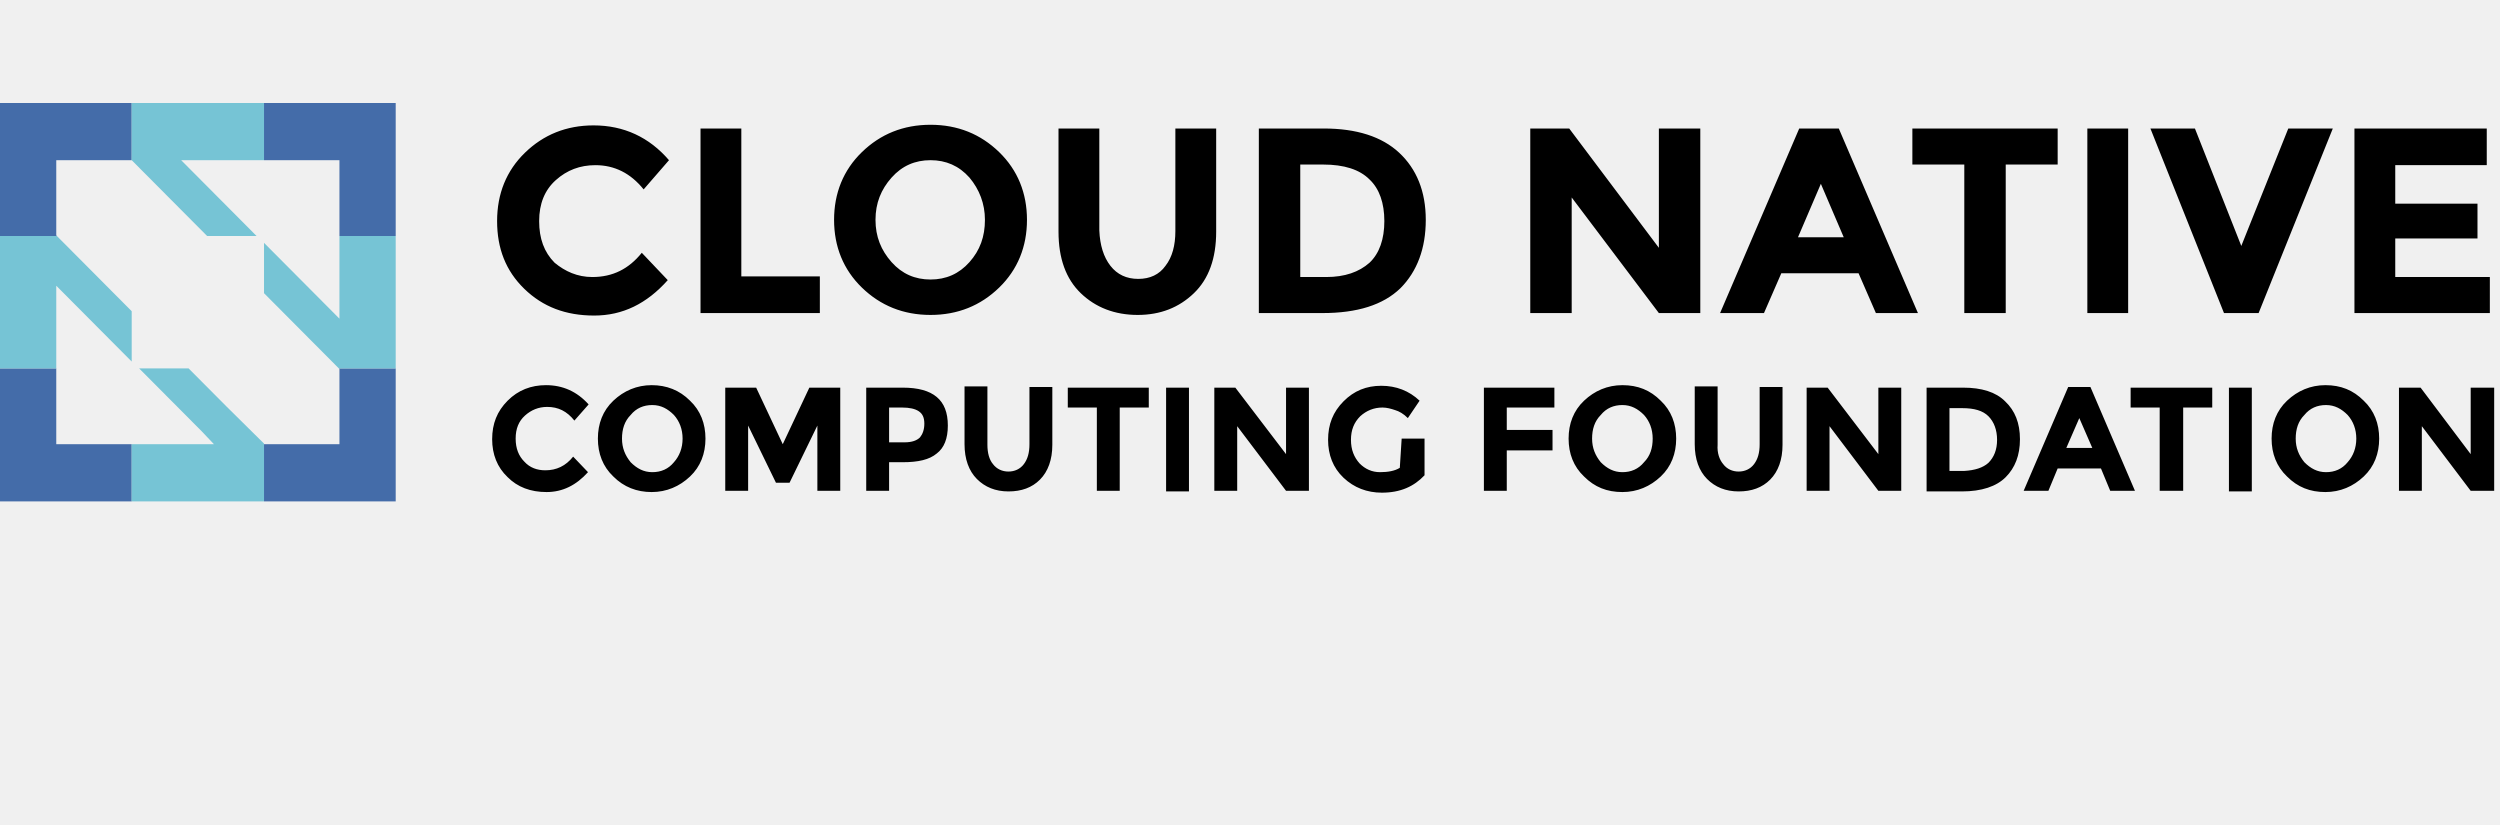
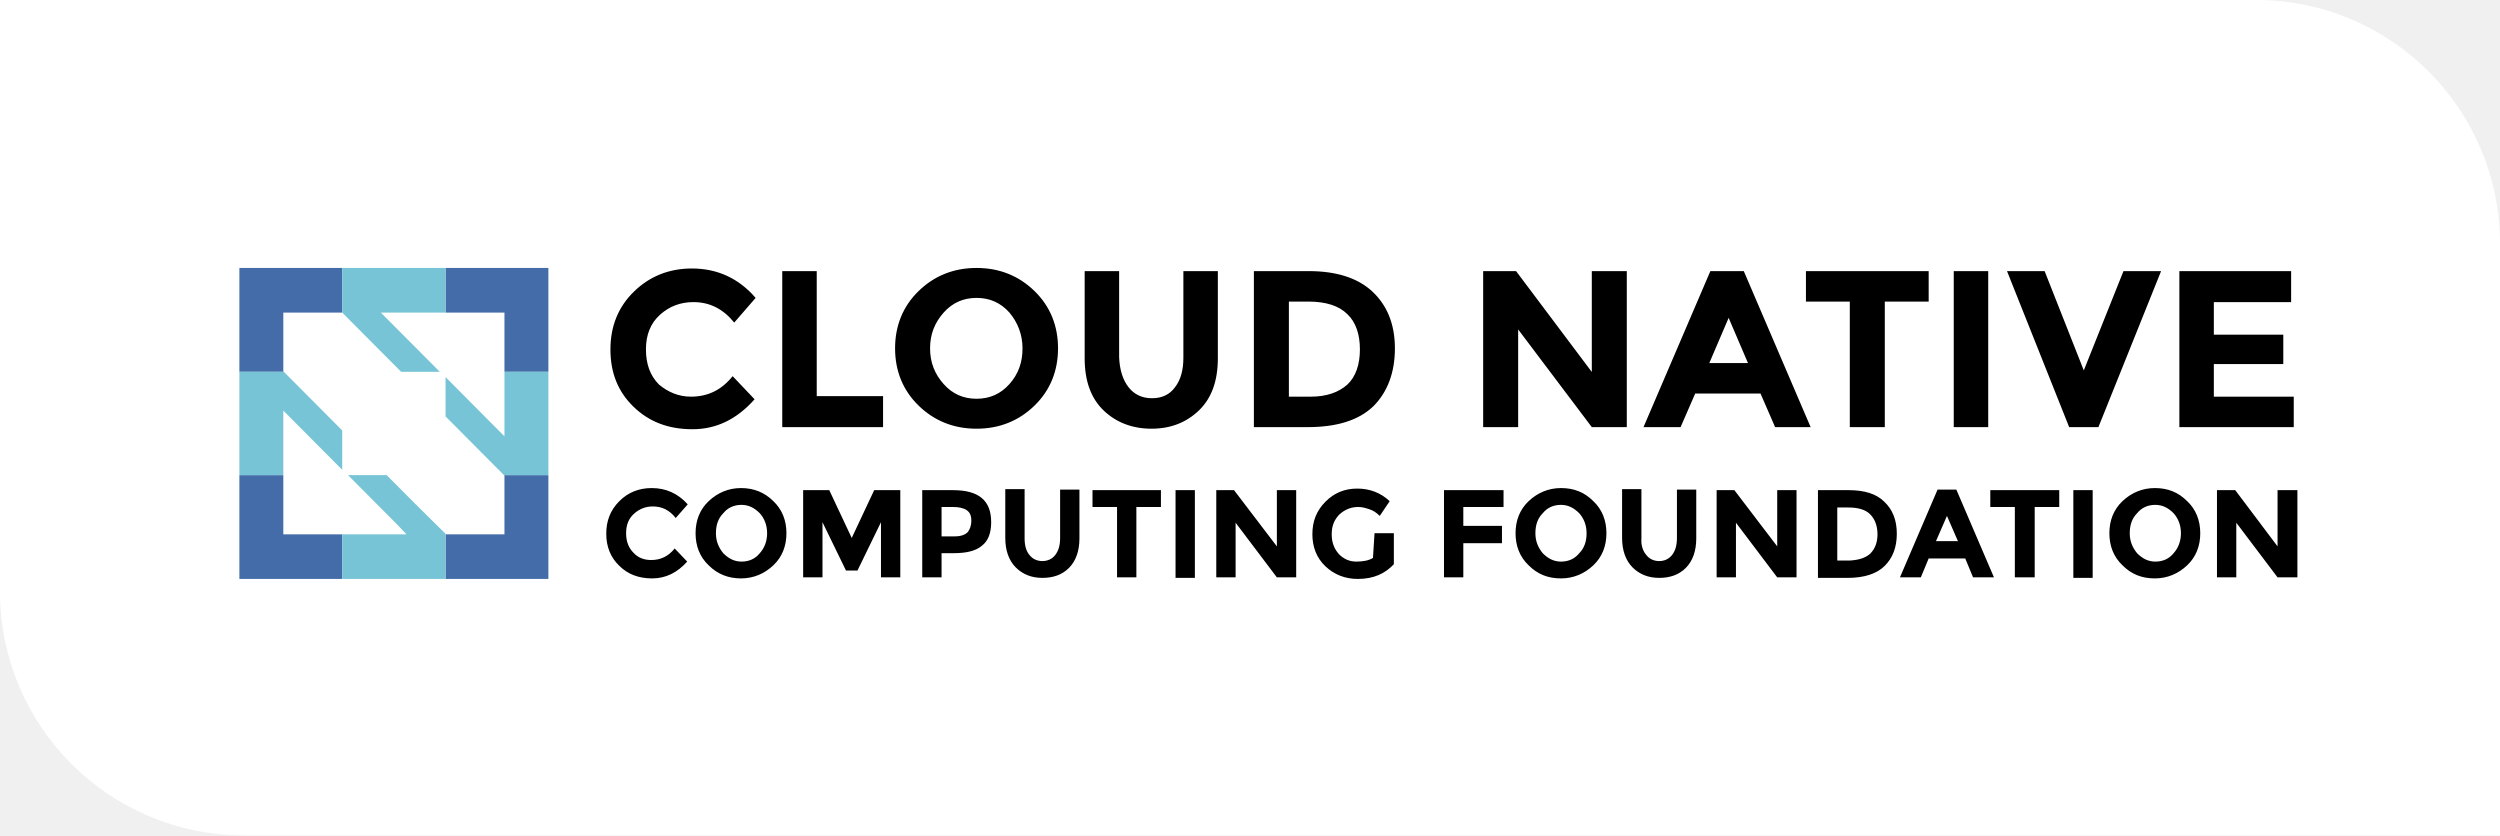
- <svg xmlns="http://www.w3.org/2000/svg" width="364" height="120" viewBox="0 0 364 90" fill="none">
-   <path d="M86.242 25.335C89.213 25.335 91.553 24.159 93.444 21.806L97.225 25.788C94.164 29.226 90.653 30.945 86.512 30.945C82.371 30.945 79.04 29.678 76.339 27.054C73.639 24.43 72.378 21.173 72.378 17.192C72.378 13.21 73.729 9.863 76.429 7.239C79.13 4.614 82.461 3.257 86.422 3.257C90.833 3.257 94.524 4.976 97.405 8.324L93.714 12.577C91.823 10.225 89.483 9.048 86.692 9.048C84.442 9.048 82.551 9.772 80.931 11.22C79.31 12.668 78.5 14.658 78.5 17.192C78.5 19.725 79.22 21.716 80.751 23.254C82.281 24.521 84.081 25.335 86.242 25.335V25.335ZM101.996 30.583V3.71H107.937V25.245H119.37V30.583H101.996ZM145.477 26.873C142.776 29.497 139.445 30.855 135.484 30.855C131.523 30.855 128.193 29.497 125.492 26.873C122.791 24.249 121.441 20.901 121.441 17.011C121.441 13.12 122.791 9.772 125.492 7.148C128.193 4.524 131.523 3.167 135.484 3.167C139.445 3.167 142.776 4.524 145.477 7.148C148.178 9.772 149.528 13.12 149.528 17.011C149.528 20.901 148.178 24.249 145.477 26.873ZM143.407 17.011C143.407 14.658 142.596 12.577 141.156 10.858C139.626 9.139 137.735 8.324 135.484 8.324C133.234 8.324 131.343 9.139 129.813 10.858C128.283 12.577 127.472 14.568 127.472 17.011C127.472 19.454 128.283 21.444 129.813 23.164C131.343 24.883 133.234 25.697 135.484 25.697C137.735 25.697 139.626 24.883 141.156 23.164C142.686 21.444 143.407 19.454 143.407 17.011ZM161.681 23.706C162.671 24.973 164.022 25.607 165.732 25.607C167.443 25.607 168.793 24.973 169.693 23.706C170.683 22.44 171.134 20.721 171.134 18.639V3.71H177.075V18.73C177.075 22.621 175.995 25.607 173.834 27.688C171.674 29.769 168.973 30.855 165.642 30.855C162.311 30.855 159.521 29.769 157.36 27.688C155.2 25.607 154.119 22.621 154.119 18.73V3.71H160.061V18.549C160.151 20.721 160.691 22.44 161.681 23.706V23.706ZM203.722 7.239C206.243 9.591 207.593 12.848 207.593 17.011C207.593 21.173 206.333 24.521 203.902 26.964C201.381 29.407 197.6 30.583 192.559 30.583H183.287V3.71H192.739C197.51 3.71 201.201 4.886 203.722 7.239ZM199.401 23.254C200.841 21.897 201.561 19.816 201.561 17.192C201.561 14.568 200.841 12.487 199.401 11.129C197.96 9.682 195.71 8.958 192.649 8.958H189.318V25.335H193.099C195.8 25.335 197.87 24.611 199.401 23.254ZM241.532 3.71H247.563V30.583H241.532L228.838 13.753V30.583H222.807V3.71H228.478L241.532 21.082V3.71ZM273.13 30.583L270.609 24.792H259.356L256.835 30.583H250.444L261.967 3.71H267.728L279.251 30.583H273.13V30.583ZM265.118 11.763L261.787 19.544H268.448L265.118 11.763ZM292.034 8.958V30.583H286.003V8.958H278.441V3.71H299.596V8.958H292.034ZM303.917 3.71H309.859V30.583H303.917V3.71ZM326.333 20.811L333.175 3.71H339.657L328.854 30.583H323.813L313.1 3.71H319.581L326.333 20.811ZM362.072 3.71V9.048H348.749V14.658H360.722V19.725H348.749V25.335H362.522V30.583H342.807V3.71H362.072ZM79.4 53.476C81.021 53.476 82.371 52.842 83.451 51.485L85.612 53.747C83.901 55.647 81.921 56.643 79.58 56.643C77.24 56.643 75.349 55.919 73.909 54.471C72.378 53.023 71.658 51.123 71.658 48.952C71.658 46.689 72.378 44.88 73.909 43.342C75.439 41.803 77.33 41.079 79.49 41.079C81.921 41.079 83.991 41.984 85.702 43.884L83.631 46.237C82.551 44.88 81.291 44.246 79.67 44.246C78.41 44.246 77.33 44.699 76.429 45.513C75.529 46.327 75.079 47.413 75.079 48.861C75.079 50.309 75.529 51.395 76.339 52.209C77.15 53.114 78.23 53.476 79.4 53.476V53.476ZM100.466 54.38C98.935 55.828 97.045 56.643 94.884 56.643C92.724 56.643 90.833 55.919 89.303 54.38C87.772 52.933 87.052 51.033 87.052 48.861C87.052 46.689 87.772 44.789 89.303 43.342C90.833 41.894 92.724 41.079 94.884 41.079C97.045 41.079 98.935 41.803 100.466 43.342C101.996 44.789 102.716 46.689 102.716 48.861C102.716 51.033 101.996 52.933 100.466 54.38ZM99.385 48.861C99.385 47.504 98.935 46.327 98.125 45.423C97.225 44.518 96.234 43.975 94.974 43.975C93.714 43.975 92.634 44.427 91.823 45.423C90.923 46.327 90.563 47.504 90.563 48.861C90.563 50.218 91.013 51.304 91.823 52.299C92.724 53.204 93.714 53.747 94.974 53.747C96.234 53.747 97.315 53.295 98.125 52.299C98.935 51.395 99.385 50.218 99.385 48.861ZM119.01 46.961L114.959 55.285H112.979L108.928 46.961V56.462H105.597V41.441H110.098L113.969 49.675L117.84 41.441H122.341V56.462H119.01V46.961ZM136.385 42.799C137.465 43.703 138.005 45.061 138.005 46.961C138.005 48.861 137.465 50.218 136.385 51.033C135.304 51.937 133.684 52.299 131.433 52.299H129.453V56.462H126.122V41.441H131.433C133.684 41.441 135.304 41.894 136.385 42.799V42.799ZM133.954 48.68C134.314 48.228 134.584 47.594 134.584 46.689C134.584 45.785 134.314 45.242 133.774 44.88C133.234 44.518 132.424 44.337 131.343 44.337H129.453V49.404H131.704C132.784 49.404 133.504 49.132 133.954 48.68ZM144.577 52.571C145.117 53.295 145.927 53.657 146.827 53.657C147.728 53.657 148.538 53.295 149.078 52.571C149.618 51.847 149.888 50.942 149.888 49.675V41.351H153.219V49.766C153.219 51.937 152.589 53.657 151.419 54.833C150.248 56.009 148.718 56.552 146.827 56.552C144.937 56.552 143.407 55.919 142.236 54.742C141.066 53.566 140.436 51.847 140.436 49.675V41.26H143.767V49.766C143.767 50.942 144.037 51.937 144.577 52.571V52.571ZM163.032 44.337V56.462H159.701V44.337H155.47V41.441H167.263V44.337H163.032ZM169.783 41.441H173.114V56.552H169.783V41.441ZM187.248 41.441H190.579V56.462H187.248L180.136 47.051V56.462H176.805V41.441H179.866L187.248 51.123V41.441ZM204.082 48.861H207.413V54.2C205.882 55.828 203.902 56.733 201.201 56.733C199.041 56.733 197.15 56.009 195.62 54.562C194.089 53.114 193.369 51.214 193.369 49.042C193.369 46.78 194.089 44.97 195.62 43.432C197.15 41.894 198.951 41.17 201.111 41.17C203.272 41.17 205.162 41.894 206.693 43.342L204.982 45.875C204.352 45.242 203.722 44.88 203.092 44.699C202.552 44.518 201.921 44.337 201.291 44.337C200.031 44.337 198.951 44.789 198.05 45.604C197.15 46.508 196.7 47.594 196.7 49.042C196.7 50.49 197.15 51.575 197.96 52.48C198.771 53.295 199.761 53.747 200.931 53.747C202.101 53.747 203.092 53.566 203.812 53.114L204.082 48.861V48.861ZM226.318 41.441V44.337H219.386V47.594H226.048V50.58H219.386V56.462H216.055V41.441H226.318ZM241.802 54.38C240.271 55.828 238.381 56.643 236.22 56.643C233.97 56.643 232.169 55.919 230.639 54.38C229.108 52.933 228.388 51.033 228.388 48.861C228.388 46.689 229.108 44.789 230.639 43.342C232.169 41.894 234.06 41.079 236.22 41.079C238.471 41.079 240.271 41.803 241.802 43.342C243.332 44.789 244.052 46.689 244.052 48.861C244.052 51.033 243.332 52.933 241.802 54.38ZM240.631 48.861C240.631 47.504 240.181 46.327 239.371 45.423C238.471 44.518 237.481 43.975 236.22 43.975C234.96 43.975 233.88 44.427 233.069 45.423C232.169 46.327 231.809 47.504 231.809 48.861C231.809 50.218 232.259 51.304 233.069 52.299C233.97 53.204 234.96 53.747 236.22 53.747C237.481 53.747 238.561 53.295 239.371 52.299C240.271 51.395 240.631 50.218 240.631 48.861ZM250.894 52.571C251.434 53.295 252.244 53.657 253.145 53.657C254.045 53.657 254.855 53.295 255.395 52.571C255.935 51.847 256.205 50.942 256.205 49.675V41.351H259.536V49.766C259.536 51.937 258.906 53.657 257.736 54.833C256.565 56.009 255.035 56.552 253.145 56.552C251.254 56.552 249.724 55.919 248.553 54.742C247.383 53.566 246.753 51.847 246.753 49.675V41.26H250.084V49.766C249.994 50.942 250.354 51.937 250.894 52.571V52.571ZM273.49 41.441H276.821V56.462H273.49L266.378 47.051V56.462H263.047V41.441H266.108L273.49 51.123V41.441ZM291.944 43.432C293.385 44.789 294.105 46.599 294.105 48.952C294.105 51.304 293.385 53.114 292.034 54.471C290.684 55.828 288.524 56.552 285.643 56.552H280.512V41.441H285.823C288.524 41.441 290.594 42.075 291.944 43.432ZM289.514 52.39C290.324 51.575 290.774 50.49 290.774 49.042C290.774 47.594 290.324 46.418 289.514 45.604C288.704 44.789 287.443 44.427 285.733 44.427H283.842V53.566H286.003C287.533 53.476 288.704 53.114 289.514 52.39V52.39ZM307.248 56.462L305.898 53.204H299.596L298.246 56.462H294.645L301.127 41.351H304.368L310.849 56.462H307.248ZM302.747 45.875L300.857 50.218H304.638L302.747 45.875V45.875ZM317.871 44.337V56.462H314.45V44.337H310.219V41.441H322.102V44.337H317.871ZM324.533 41.441H327.864V56.552H324.533V41.441ZM344.158 54.38C342.627 55.828 340.737 56.643 338.576 56.643C336.326 56.643 334.525 55.919 332.995 54.38C331.464 52.933 330.744 51.033 330.744 48.861C330.744 46.689 331.464 44.789 332.995 43.342C334.525 41.894 336.416 41.079 338.576 41.079C340.827 41.079 342.627 41.803 344.158 43.342C345.688 44.789 346.408 46.689 346.408 48.861C346.408 51.033 345.688 52.933 344.158 54.38ZM343.077 48.861C343.077 47.504 342.627 46.327 341.817 45.423C340.917 44.518 339.927 43.975 338.666 43.975C337.406 43.975 336.326 44.427 335.516 45.423C334.615 46.327 334.255 47.504 334.255 48.861C334.255 50.218 334.705 51.304 335.516 52.299C336.416 53.204 337.406 53.747 338.666 53.747C339.927 53.747 341.007 53.295 341.817 52.299C342.627 51.395 343.077 50.218 343.077 48.861ZM359.732 41.441H363.153V56.462H359.732L352.62 47.051V56.462H349.289V41.441H352.44L359.732 51.123V41.441Z" fill="black" />
-   <path d="M8.192 38.636H0V58H19.175V49.675H8.192V38.636ZM49.423 38.727V49.675H38.44V49.585V58H57.615V38.636H49.333L49.423 38.727ZM0 19.363H8.282L8.192 19.273V8.324H19.175V0H0V19.363ZM38.44 0V8.324H49.423V19.363H57.615V0H38.44Z" fill="#446CA9" />
-   <path d="M37.359 19.363L26.377 8.324H38.44V0H19.175V8.324L30.158 19.363H37.359ZM27.457 38.636H20.255L29.348 47.775L31.148 49.675H19.175V58H38.44V49.585L32.948 44.156L27.457 38.636ZM49.423 19.363V31.398L47.532 29.498L38.44 20.359V27.688L43.841 33.117L49.333 38.636H57.615V19.363H49.423ZM19.175 30.312L8.282 19.363H0V38.636H8.192V26.602L19.175 37.641V30.312Z" fill="#76C4D5" />
+ <svg xmlns="http://www.w3.org/2000/svg" width="410" height="137" viewBox="0 0 410 137" fill="none">
+   <path d="M0 0H370C392.091 0 410 17.909 410 40V137H40C17.909 137 0 119.091 0 97V0Z" fill="white" />
+   <path d="M113.302 65.052C116.128 65.052 118.355 63.932 120.154 61.692L123.752 65.483C120.839 68.756 117.499 70.393 113.559 70.393C109.619 70.393 106.449 69.187 103.88 66.689C101.31 64.19 100.111 61.089 100.111 57.298C100.111 53.508 101.396 50.32 103.965 47.822C106.535 45.324 109.704 44.032 113.473 44.032C117.67 44.032 121.182 45.668 123.923 48.856L120.411 52.905C118.612 50.665 116.385 49.545 113.73 49.545C111.589 49.545 109.79 50.234 108.248 51.612C106.706 52.991 105.935 54.886 105.935 57.298C105.935 59.711 106.621 61.606 108.077 63.07C109.533 64.276 111.246 65.052 113.302 65.052ZM128.291 70.048V44.462H133.944V64.966H144.823V70.048H128.291ZM169.662 66.516C167.093 69.015 163.923 70.307 160.155 70.307C156.386 70.307 153.217 69.015 150.647 66.516C148.077 64.018 146.793 60.83 146.793 57.126C146.793 53.422 148.077 50.234 150.647 47.736C153.217 45.237 156.386 43.945 160.155 43.945C163.923 43.945 167.093 45.237 169.662 47.736C172.232 50.234 173.517 53.422 173.517 57.126C173.517 60.83 172.232 64.018 169.662 66.516ZM167.692 57.126C167.692 54.886 166.921 52.905 165.551 51.268C164.095 49.631 162.296 48.856 160.155 48.856C158.013 48.856 156.215 49.631 154.758 51.268C153.302 52.905 152.531 54.8 152.531 57.126C152.531 59.452 153.302 61.347 154.758 62.984C156.215 64.621 158.013 65.396 160.155 65.396C162.296 65.396 164.095 64.621 165.551 62.984C167.007 61.347 167.692 59.452 167.692 57.126ZM185.08 63.501C186.022 64.707 187.307 65.31 188.934 65.31C190.562 65.31 191.847 64.707 192.703 63.501C193.645 62.295 194.074 60.658 194.074 58.677V44.462H199.727V58.763C199.727 62.467 198.699 65.31 196.643 67.292C194.588 69.273 192.018 70.307 188.849 70.307C185.68 70.307 183.024 69.273 180.969 67.292C178.913 65.31 177.885 62.467 177.885 58.763V44.462H183.538V58.591C183.624 60.658 184.138 62.295 185.08 63.501ZM225.08 47.822C227.479 50.062 228.764 53.163 228.764 57.126C228.764 61.089 227.564 64.276 225.252 66.602C222.853 68.928 219.256 70.048 214.459 70.048H205.637V44.462H214.631C219.17 44.462 222.682 45.582 225.08 47.822ZM220.969 63.07C222.34 61.778 223.025 59.797 223.025 57.298C223.025 54.8 222.34 52.819 220.969 51.526C219.599 50.148 217.457 49.459 214.545 49.459H211.376V65.052H214.973C217.543 65.052 219.513 64.362 220.969 63.07ZM261.055 44.462H266.794V70.048H261.055L248.978 54.025V70.048H243.239V44.462H248.635L261.055 61.003V44.462ZM291.12 70.048L288.722 64.535H278.015L275.616 70.048H269.535L280.499 44.462H285.981L296.944 70.048H291.12ZM283.497 52.129L280.327 59.538H286.666L283.497 52.129ZM309.107 49.459V70.048H303.368V49.459H296.174V44.462H316.302V49.459H309.107ZM320.414 44.462H326.067V70.048H320.414V44.462ZM341.742 60.744L348.251 44.462H354.418L344.14 70.048H339.343L329.15 44.462H335.317L341.742 60.744ZM375.746 44.462V49.545H363.069V54.886H374.461V59.711H363.069V65.052H376.175V70.048H357.416V44.462H375.746ZM106.792 91.844C108.334 91.844 109.619 91.241 110.646 89.949L112.702 92.102C111.075 93.912 109.19 94.859 106.963 94.859C104.736 94.859 102.938 94.17 101.567 92.792C100.111 91.413 99.426 89.604 99.426 87.537C99.426 85.383 100.111 83.66 101.567 82.195C103.023 80.731 104.822 80.042 106.878 80.042C109.19 80.042 111.16 80.903 112.788 82.712L110.818 84.952C109.79 83.66 108.591 83.057 107.049 83.057C105.85 83.057 104.822 83.487 103.965 84.263C103.109 85.038 102.681 86.072 102.681 87.45C102.681 88.829 103.109 89.862 103.88 90.638C104.651 91.499 105.679 91.844 106.792 91.844ZM126.835 92.706C125.379 94.084 123.58 94.859 121.525 94.859C119.469 94.859 117.67 94.17 116.214 92.706C114.758 91.327 114.073 89.518 114.073 87.45C114.073 85.383 114.758 83.574 116.214 82.195C117.67 80.817 119.469 80.042 121.525 80.042C123.58 80.042 125.379 80.731 126.835 82.195C128.291 83.574 128.976 85.383 128.976 87.45C128.976 89.518 128.291 91.327 126.835 92.706ZM125.807 87.45C125.807 86.158 125.379 85.038 124.608 84.177C123.752 83.315 122.809 82.798 121.61 82.798C120.411 82.798 119.383 83.229 118.612 84.177C117.756 85.038 117.413 86.158 117.413 87.45C117.413 88.743 117.841 89.776 118.612 90.724C119.469 91.585 120.411 92.102 121.61 92.102C122.809 92.102 123.837 91.672 124.608 90.724C125.379 89.862 125.807 88.743 125.807 87.45ZM144.48 85.641L140.625 93.567H138.741L134.887 85.641V94.687H131.717V80.386H136L139.683 88.226L143.366 80.386H147.649V94.687H144.48V85.641ZM161.011 81.678C162.039 82.54 162.553 83.832 162.553 85.641C162.553 87.45 162.039 88.743 161.011 89.518C159.983 90.379 158.442 90.724 156.3 90.724H154.416V94.687H151.247V80.386H156.3C158.442 80.386 159.983 80.817 161.011 81.678ZM158.698 87.278C159.041 86.847 159.298 86.244 159.298 85.383C159.298 84.521 159.041 84.004 158.527 83.66C158.013 83.315 157.242 83.143 156.215 83.143H154.416V87.967H156.557C157.585 87.967 158.27 87.709 158.698 87.278ZM168.806 90.983C169.32 91.672 170.09 92.016 170.947 92.016C171.804 92.016 172.574 91.672 173.088 90.983C173.602 90.293 173.859 89.432 173.859 88.226V80.3H177.028V88.312C177.028 90.379 176.429 92.016 175.315 93.136C174.202 94.256 172.746 94.773 170.947 94.773C169.148 94.773 167.692 94.17 166.579 93.05C165.465 91.93 164.866 90.293 164.866 88.226V80.214H168.035V88.312C168.035 89.432 168.292 90.379 168.806 90.983ZM186.365 83.143V94.687H183.196V83.143H179.17V80.386H190.391V83.143H186.365ZM192.789 80.386H195.958V94.773H192.789V80.386ZM209.406 80.386H212.575V94.687H209.406L202.639 85.727V94.687H199.47V80.386H202.382L209.406 89.604V80.386ZM225.423 87.45H228.592V92.533C227.136 94.084 225.252 94.945 222.682 94.945C220.626 94.945 218.828 94.256 217.372 92.878C215.915 91.499 215.23 89.69 215.23 87.623C215.23 85.469 215.915 83.746 217.372 82.281C218.828 80.817 220.541 80.128 222.597 80.128C224.652 80.128 226.451 80.817 227.907 82.195L226.28 84.608C225.68 84.004 225.08 83.66 224.481 83.487C223.967 83.315 223.367 83.143 222.768 83.143C221.569 83.143 220.541 83.574 219.684 84.349C218.828 85.21 218.399 86.244 218.399 87.623C218.399 89.001 218.828 90.035 219.599 90.896C220.37 91.672 221.312 92.102 222.425 92.102C223.539 92.102 224.481 91.93 225.166 91.499L225.423 87.45ZM246.58 80.386V83.143H239.984V86.244H246.323V89.087H239.984V94.687H236.815V80.386H246.58ZM261.312 92.706C259.856 94.084 258.057 94.859 256.002 94.859C253.86 94.859 252.147 94.17 250.691 92.706C249.235 91.327 248.55 89.518 248.55 87.45C248.55 85.383 249.235 83.574 250.691 82.195C252.147 80.817 253.946 80.042 256.002 80.042C258.143 80.042 259.856 80.731 261.312 82.195C262.768 83.574 263.454 85.383 263.454 87.45C263.454 89.518 262.768 91.327 261.312 92.706ZM260.199 87.45C260.199 86.158 259.77 85.038 259 84.177C258.143 83.315 257.201 82.798 256.002 82.798C254.803 82.798 253.775 83.229 253.004 84.177C252.147 85.038 251.805 86.158 251.805 87.45C251.805 88.743 252.233 89.776 253.004 90.724C253.86 91.585 254.803 92.102 256.002 92.102C257.201 92.102 258.229 91.672 259 90.724C259.856 89.862 260.199 88.743 260.199 87.45ZM269.963 90.983C270.477 91.672 271.248 92.016 272.105 92.016C272.961 92.016 273.732 91.672 274.246 90.983C274.76 90.293 275.017 89.432 275.017 88.226V80.3H278.186V88.312C278.186 90.379 277.587 92.016 276.473 93.136C275.36 94.256 273.903 94.773 272.105 94.773C270.306 94.773 268.85 94.17 267.736 93.05C266.623 91.93 266.023 90.293 266.023 88.226V80.214H269.192V88.312C269.107 89.432 269.449 90.379 269.963 90.983ZM291.463 80.386H294.632V94.687H291.463L284.696 85.727V94.687H281.527V80.386H284.439L291.463 89.604V80.386ZM309.022 82.281C310.392 83.574 311.077 85.297 311.077 87.537C311.077 89.776 310.392 91.499 309.107 92.792C307.822 94.084 305.767 94.773 303.026 94.773H298.144V80.386H303.197C305.767 80.386 307.737 80.989 309.022 82.281ZM306.709 90.81C307.48 90.035 307.908 89.001 307.908 87.623C307.908 86.244 307.48 85.124 306.709 84.349C305.938 83.574 304.739 83.229 303.111 83.229H301.313V91.93H303.368C304.825 91.844 305.938 91.499 306.709 90.81ZM323.583 94.687L322.298 91.585H316.302L315.017 94.687H311.591L317.758 80.3H320.842L327.009 94.687H323.583ZM319.3 84.608L317.501 88.743H321.099L319.3 84.608ZM333.69 83.143V94.687H330.435V83.143H326.409V80.386H337.716V83.143H333.69ZM340.028 80.386H343.198V94.773H340.028V80.386ZM358.701 92.706C357.245 94.084 355.446 94.859 353.391 94.859C351.249 94.859 349.536 94.17 348.08 92.706C346.624 91.327 345.939 89.518 345.939 87.45C345.939 85.383 346.624 83.574 348.08 82.195C349.536 80.817 351.335 80.042 353.391 80.042C355.532 80.042 357.245 80.731 358.701 82.195C360.157 83.574 360.842 85.383 360.842 87.45C360.842 89.518 360.157 91.327 358.701 92.706ZM357.673 87.45C357.673 86.158 357.245 85.038 356.474 84.177C355.618 83.315 354.675 82.798 353.476 82.798C352.277 82.798 351.249 83.229 350.478 84.177C349.622 85.038 349.279 86.158 349.279 87.45C349.279 88.743 349.707 89.776 350.478 90.724C351.335 91.585 352.277 92.102 353.476 92.102C354.675 92.102 355.703 91.672 356.474 90.724C357.245 89.862 357.673 88.743 357.673 87.45ZM373.519 80.386H376.774V94.687H373.519L366.753 85.727V94.687H363.583V80.386H366.581L373.519 89.604V80.386Z" fill="black" />
+   <path d="M46.464 77.919H39.258V94.945H56.124V87.626H46.464V77.919ZM82.731 77.998V87.626H73.07V87.546V94.945H89.937V77.919H82.652L82.731 77.998ZM39.258 60.972H46.543L46.464 60.892V51.265H56.124V43.945H39.258V60.972ZM73.07 43.945V51.265H82.731V60.972H89.937V43.945H73.07Z" fill="#446CA9" />
+   <path d="M72.12 60.972L62.459 51.265H73.07V43.945H56.124V51.265L65.785 60.972H72.12ZM63.41 77.919H57.075L65.073 85.955L66.656 87.626H56.124V94.945H73.07V87.546L68.24 82.772L63.41 77.919ZM82.731 60.972V71.554L81.068 69.883L73.07 61.847V68.292L77.822 73.065L82.652 77.919H89.937V60.972H82.731ZM56.124 70.599L46.543 60.972H39.258V77.919H46.464V67.337L56.124 77.044V70.599Z" fill="#76C4D5" />
</svg>
